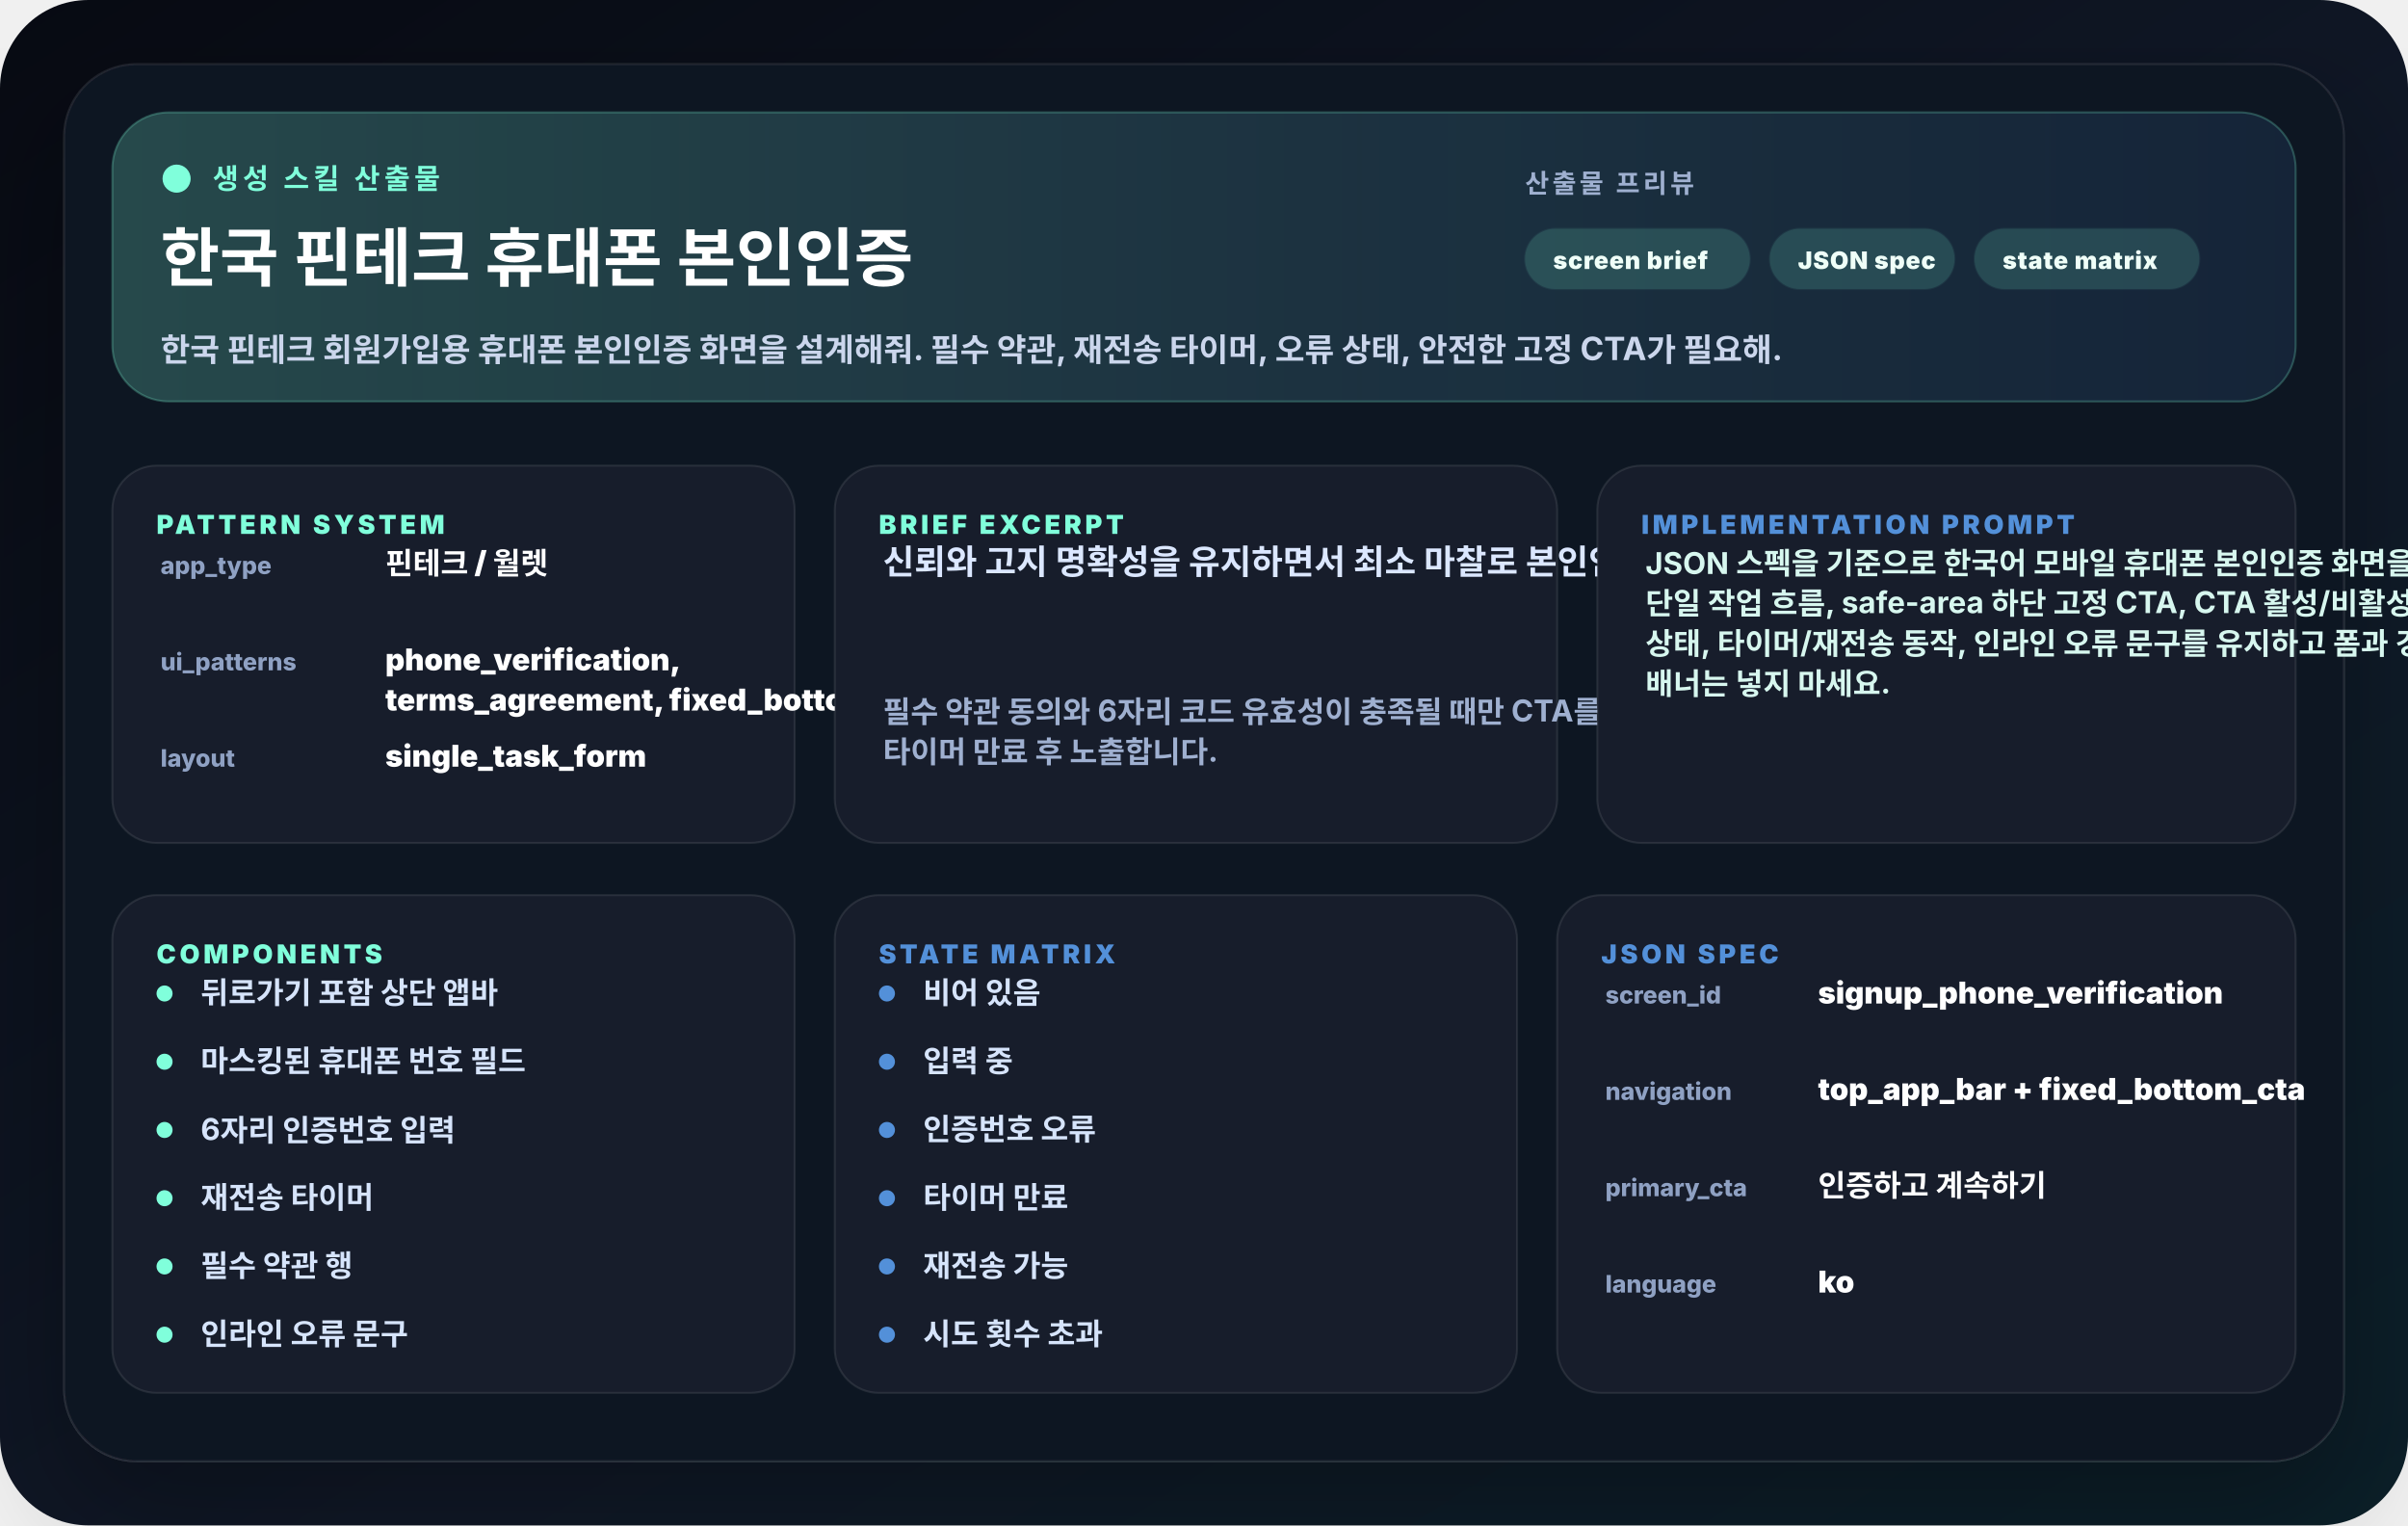
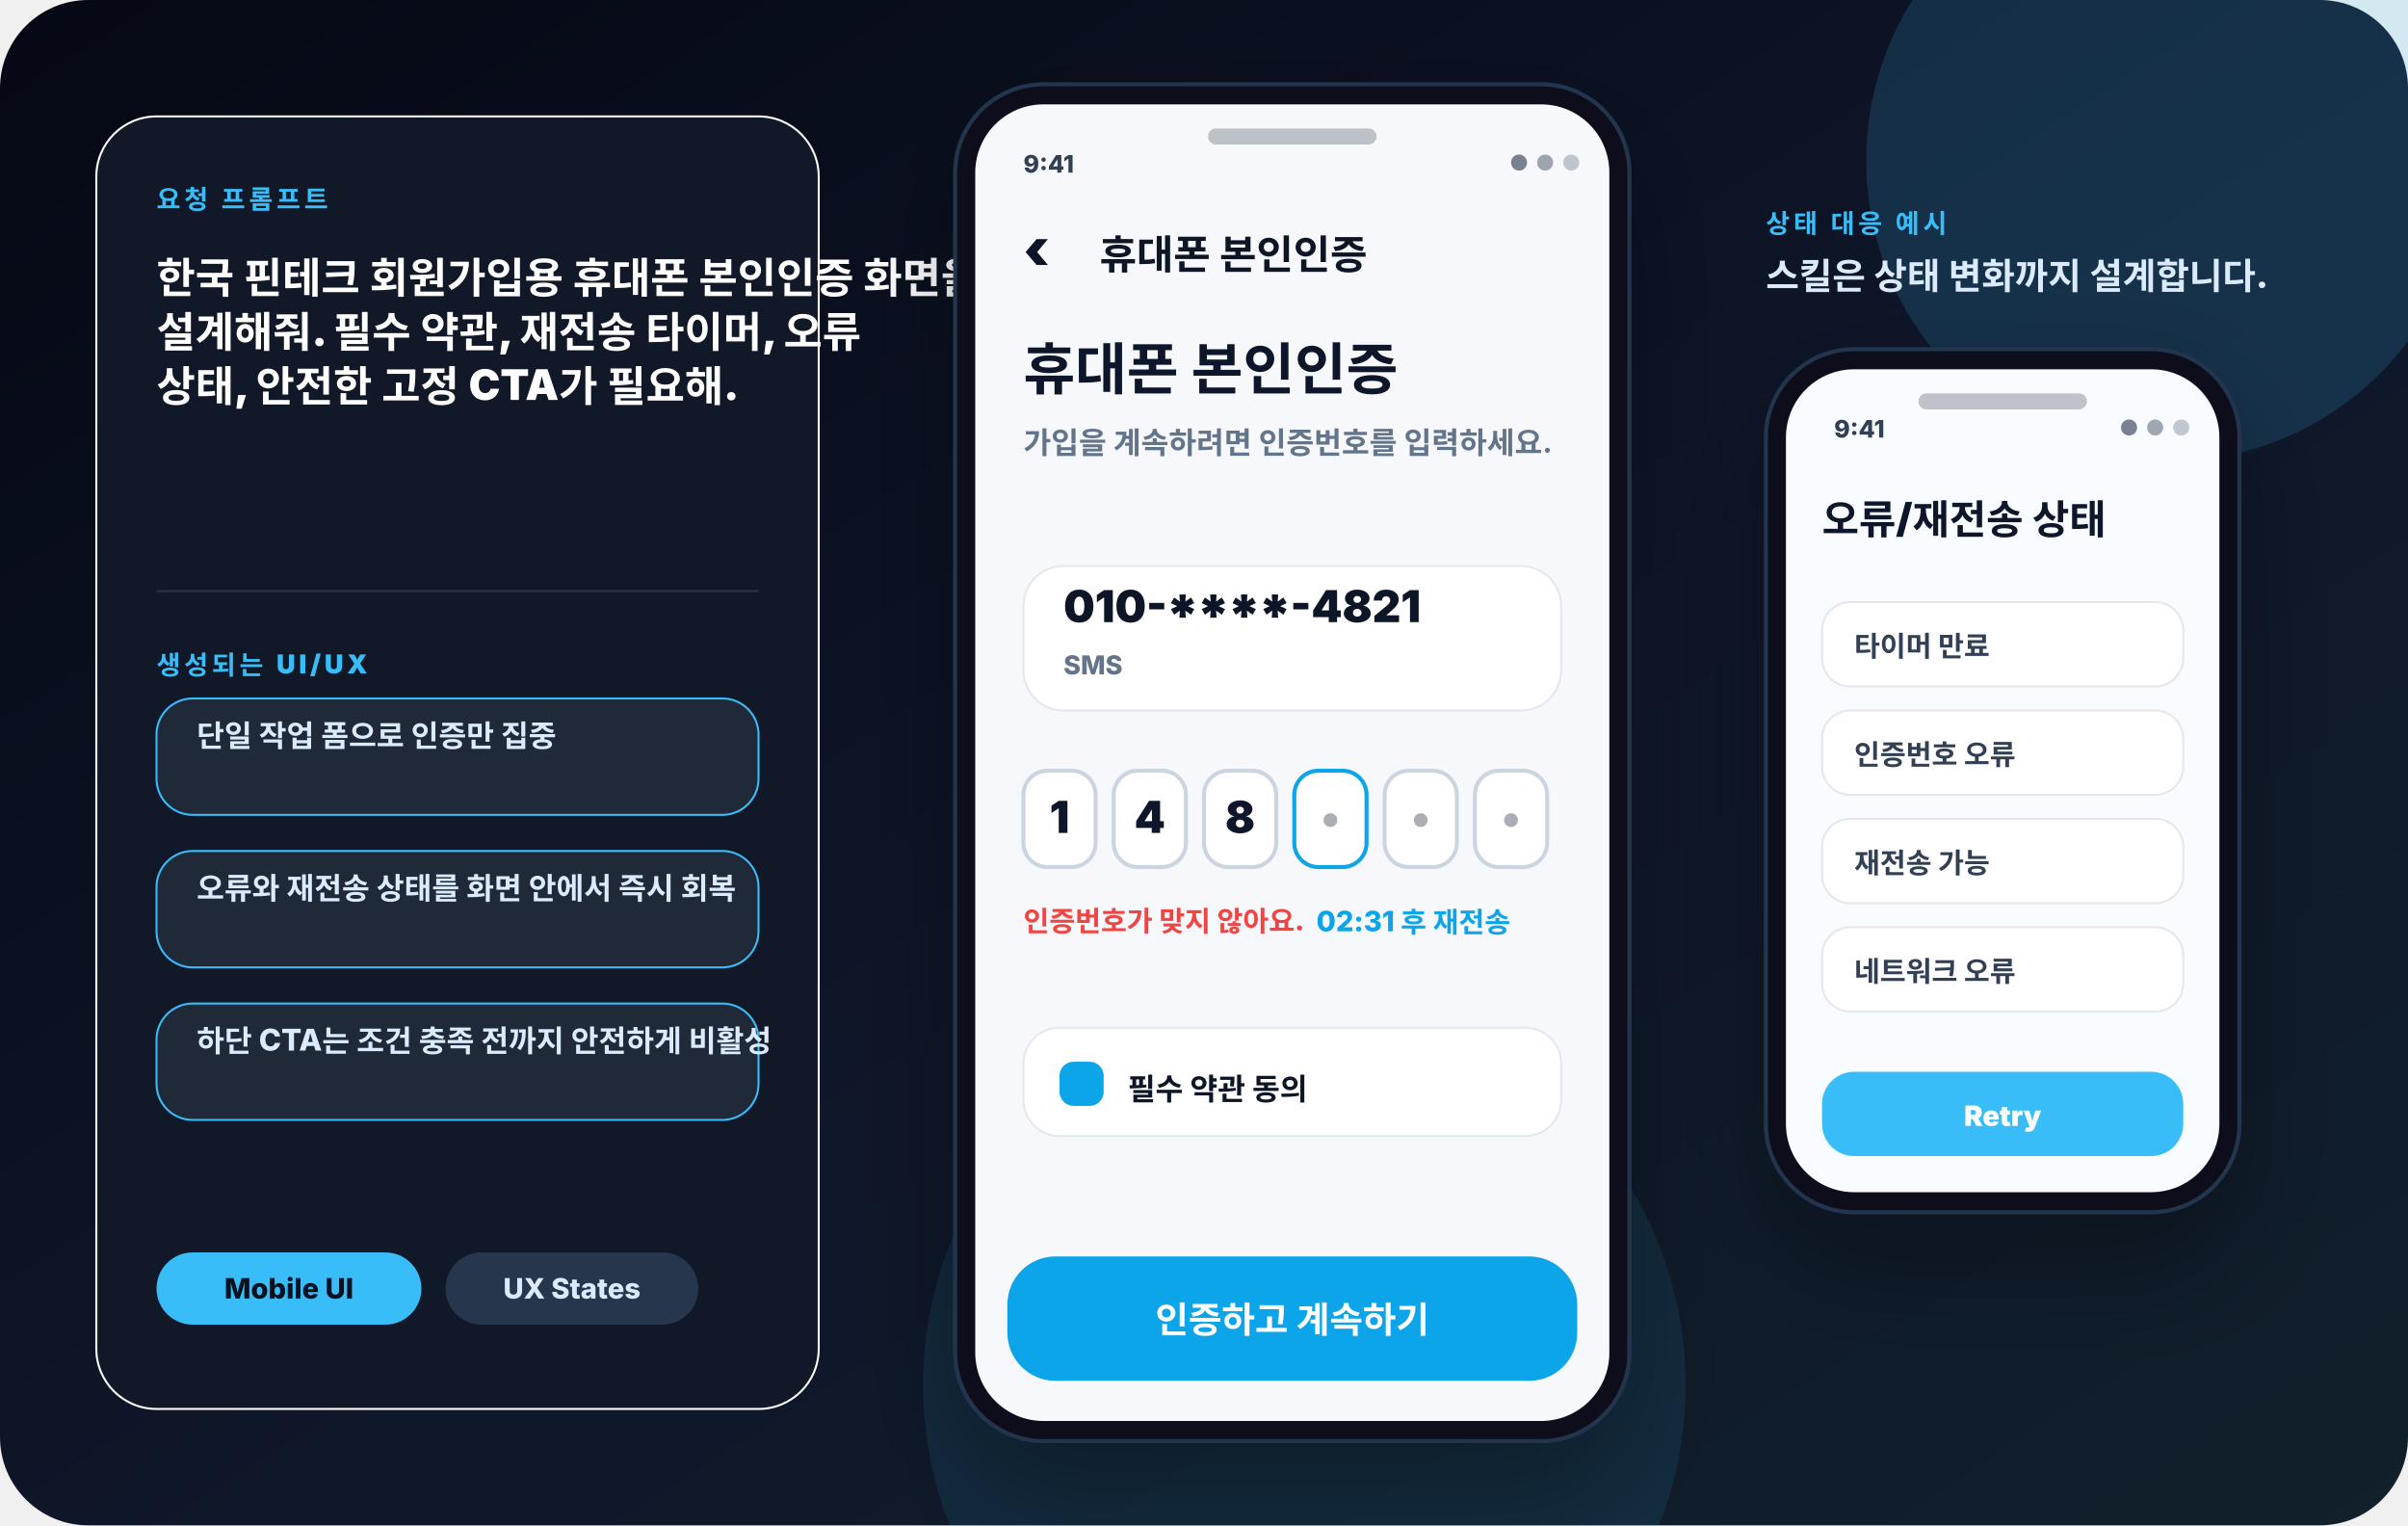
<svg xmlns="http://www.w3.org/2000/svg" width="1200" height="760" viewBox="0 0 1200 760" role="img" aria-labelledby="title desc">
  <defs>
    <linearGradient id="bg" x1="0" y1="0" x2="1" y2="1">
-       <stop offset="0" stop-color="#070a12" />
-       <stop offset=".58" stop-color="#101827" />
-       <stop offset="1" stop-color="#0b1f28" />
-     </linearGradient>
-     <linearGradient id="header" x1="0" y1="0" x2="1" y2="0">
-       <stop offset="0" stop-color="#80ffdb" stop-opacity=".22" />
-       <stop offset="1" stop-color="#5390d9" stop-opacity=".12" />
+       <stop offset="0" stop-color="#050814" />
+       <stop offset=".55" stop-color="#0f172a" />
+       <stop offset="1" stop-color="#11202b" />
    </linearGradient>
    <filter id="shadow" x="-20%" y="-20%" width="140%" height="140%">
-       <feDropShadow dx="0" dy="24" stdDeviation="28" flood-color="#000" flood-opacity=".30" />
+       <feDropShadow dx="0" dy="24" stdDeviation="28" flood-color="#000" flood-opacity=".32" />
    </filter>
-     <style>
-       text{font-family:-apple-system,BlinkMacSystemFont,'Pretendard','Noto Sans KR','Segoe UI',sans-serif}
-       .pulse{animation:pulse 2.8s ease-in-out infinite; transform-origin:center}
-       @keyframes pulse{0%,100%{opacity:.55}50%{opacity:1}}
-       @media (prefers-reduced-motion: reduce){.pulse{animation:none}}
-     </style>
+     <style>text{font-family:-apple-system,BlinkMacSystemFont,'Pretendard','Noto Sans KR','Segoe UI',sans-serif} .card{filter:url(#shadow)}</style>
  </defs>
  <rect width="1200" height="760" rx="44" fill="url(#bg)" />
-   <rect x="32" y="32" width="1136" height="696" rx="36" fill="#101622" stroke="#fff" stroke-opacity=".08" filter="url(#shadow)" />
-   <rect x="56" y="56" width="1088" height="144" rx="28" fill="url(#header)" stroke="#80ffdb" stroke-opacity=".24" />
-   <circle class="pulse" cx="88" cy="89" r="7" fill="#80ffdb" />
-   <text x="106" y="94" fill="#80ffdb" font-size="14" font-weight="900" letter-spacing="2.1">생성 스킬 산출물</text>
-   <text x="80" y="140" fill="#fff" font-size="32" font-weight="900">한국 핀테크 휴대폰 본인인증</text>
-   <text x="80" y="180" fill="#cbd6ec" font-size="16" font-weight="650">한국 핀테크 회원가입용 휴대폰 본인인증 화면을 설계해줘. 필수 약관, 재전송 타이머, 오류 상태, 안전한 고정 CTA가 필요해.</text>
-   <text x="760" y="96" fill="#9fb0d0" font-size="13" font-weight="850" letter-spacing="1.6">산출물 프리뷰</text>
-   <rect x="760" y="114" width="112" height="30" rx="15" fill="#80ffdb" opacity="0.16" stroke="#80ffdb" stroke-opacity="0.38" />
-   <text x="774" y="134" fill="#effff8" font-size="12" font-weight="850" letter-spacing="0.4">screen brief</text>
-   <rect x="882" y="114" width="92" height="30" rx="15" fill="#80ffdb" opacity="0.16" stroke="#80ffdb" stroke-opacity="0.38" />
-   <text x="896" y="134" fill="#effff8" font-size="12" font-weight="850" letter-spacing="0.4">JSON spec</text>
-   <rect x="984" y="114" width="112" height="30" rx="15" fill="#80ffdb" opacity="0.16" stroke="#80ffdb" stroke-opacity="0.38" />
-   <text x="998" y="134" fill="#effff8" font-size="12" font-weight="850" letter-spacing="0.4">state matrix</text>
-   <g class="panel">
-     <rect x="56" y="232" width="340" height="188" rx="22" fill="#171d2b" stroke="#ffffff" stroke-opacity="0.09" />
-     <text x="78" y="266" fill="#80ffdb" font-size="13" font-weight="900" letter-spacing="1.8">PATTERN SYSTEM</text>
-     <text x="80" y="286" fill="#8fa1c3" font-size="12" font-weight="800">app_type</text>
-     <text x="192" y="286" fill="#ffffff" font-size="15" font-weight="850">핀테크 / 월렛</text>
-     <text x="80" y="334" fill="#8fa1c3" font-size="12" font-weight="800">ui_patterns</text>
-     <text x="192" y="334" fill="#ffffff" font-size="15" font-weight="850">phone_verification,</text>
-     <text x="192" y="354" fill="#ffffff" font-size="15" font-weight="850">terms_agreement, fixed_bottom_cta</text>
-     <text x="80" y="382" fill="#8fa1c3" font-size="12" font-weight="800">layout</text>
-     <text x="192" y="382" fill="#ffffff" font-size="15" font-weight="850">single_task_form</text>
+   <circle cx="1080" cy="80" r="150" fill="#38bdf8" opacity=".16" />
+   <circle cx="650" cy="690" r="190" fill="#38bdf8" opacity=".10" />
+   <rect x="48" y="58" width="360" height="644" rx="30" fill="#111827" stroke="#ffffff" stroke-width="1" />
+   <text x="78" y="104" fill="#38bdf8" font-size="13" font-weight="900" letter-spacing="1.8">요청 프롬프트</text>
+   <text x="78" y="146" fill="#ffffff" font-size="21" font-weight="850">한국 핀테크 회원가입용 휴대폰 본인인증 화면을</text>
+   <text x="78" y="173" fill="#ffffff" font-size="21" font-weight="850">설계해줘. 필수 약관, 재전송 타이머, 오류</text>
+   <text x="78" y="200" fill="#ffffff" font-size="21" font-weight="850">상태, 안전한 고정 CTA가 필요해.</text>
+   <rect x="78" y="294" width="300" height="1" rx="0" fill="#ffffff" opacity="0.12" />
+   <text x="78" y="336" fill="#38bdf8" font-size="13" font-weight="900" letter-spacing="1.8">생성되는 UI/UX</text>
+   <rect x="78" y="348" width="300" height="58" rx="18" fill="#1f2937" stroke="#38bdf8" stroke-width="1" />
+   <text x="98" y="372" fill="#dbeafe" font-size="15" font-weight="760">단일 작업 폼으로 인증만 집중</text>
+   <rect x="78" y="424" width="300" height="58" rx="18" fill="#1f2937" stroke="#38bdf8" stroke-width="1" />
+   <text x="98" y="448" fill="#dbeafe" font-size="15" font-weight="760">오류와 재전송 상태를 화면 안에서 즉시 회복</text>
+   <rect x="78" y="500" width="300" height="58" rx="18" fill="#1f2937" stroke="#38bdf8" stroke-width="1" />
+   <text x="98" y="524" fill="#dbeafe" font-size="15" font-weight="760">하단 CTA는 조건 충족 전까지 안전하게 비활성</text>
+   <rect x="78" y="624" width="132" height="36" rx="18.0" fill="#38bdf8" />
+   <text x="144.0" y="647.0" fill="#07111f" font-size="14" font-weight="800" text-anchor="middle">Mobile UI</text>
+   <rect x="222" y="624" width="126" height="36" rx="18.0" fill="#26364d" />
+   <text x="285.0" y="647.0" fill="#dbeafe" font-size="14" font-weight="800" text-anchor="middle">UX States</text>
+   <g class="card">
+     <rect x="476" y="42" width="336" height="676" rx="44" fill="#07111f" stroke="#24364d" stroke-width="2" />
+     <rect x="486" y="52" width="316" height="656" rx="34" fill="#f7f8fb" />
+     <rect x="602.0" y="64" width="84" height="8" rx="4" fill="#0f1d2e" opacity="0.25" />
+     <text x="510" y="86" fill="#334155" font-size="12" font-weight="800">9:41</text>
+     <circle cx="757" cy="81" r="4" fill="#334155" opacity=".65" />
+     <circle cx="770" cy="81" r="4" fill="#334155" opacity=".45" />
+     <circle cx="783" cy="81" r="4" fill="#334155" opacity=".28" />
+     <text x="510" y="134" fill="#111827" font-size="28" font-weight="900">‹</text>
+     <text x="548" y="134" fill="#111827" font-size="20" font-weight="900">휴대폰 본인인증</text>
+     <text x="510" y="194" fill="#0f172a" font-size="28" font-weight="900">휴대폰 본인인증</text>
+     <text x="510" y="226" fill="#64748b" font-size="15" font-weight="650">가입을 계속하려면 인증번호를 입력하세요.</text>
+     <rect x="510" y="282" width="268" height="72" rx="20" fill="#ffffff" stroke="#e2e8f0" stroke-width="1" />
+     <text x="530" y="310" fill="#111827" font-size="22" font-weight="900">010-****-4821</text>
+     <text x="530" y="336" fill="#64748b" font-size="13" font-weight="800">SMS</text>
+     <rect x="510" y="384" width="36" height="48" rx="12" fill="#ffffff" stroke="#cbd5e1" stroke-width="2" />
+     <text x="528" y="415" fill="#0f172a" font-size="22" font-weight="900" text-anchor="middle">1</text>
+     <rect x="555" y="384" width="36" height="48" rx="12" fill="#ffffff" stroke="#cbd5e1" stroke-width="2" />
+     <text x="573" y="415" fill="#0f172a" font-size="22" font-weight="900" text-anchor="middle">4</text>
+     <rect x="600" y="384" width="36" height="48" rx="12" fill="#ffffff" stroke="#cbd5e1" stroke-width="2" />
+     <text x="618" y="415" fill="#0f172a" font-size="22" font-weight="900" text-anchor="middle">8</text>
+     <rect x="645" y="384" width="36" height="48" rx="12" fill="#ffffff" stroke="#0ea5e9" stroke-width="2" />
+     <text x="663" y="415" fill="#0f172a" font-size="22" font-weight="900" text-anchor="middle" opacity="0.35">•</text>
+     <rect x="690" y="384" width="36" height="48" rx="12" fill="#ffffff" stroke="#cbd5e1" stroke-width="2" />
+     <text x="708" y="415" fill="#0f172a" font-size="22" font-weight="900" text-anchor="middle" opacity="0.35">•</text>
+     <rect x="735" y="384" width="36" height="48" rx="12" fill="#ffffff" stroke="#cbd5e1" stroke-width="2" />
+     <text x="753" y="415" fill="#0f172a" font-size="22" font-weight="900" text-anchor="middle" opacity="0.35">•</text>
+     <text x="510" y="464" fill="#ef4444" font-size="14" font-weight="800">인증번호가 맞지 않아요.</text>
+     <text x="656" y="464" fill="#0ea5e9" font-size="14" font-weight="800">02:31 후 재전송</text>
+     <rect x="510" y="512" width="268" height="54" rx="18" fill="#ffffff" stroke="#e2e8f0" stroke-width="1" />
+     <rect x="528" y="529" width="22" height="22" rx="7" fill="#0ea5e9" />
+     <text x="562" y="548" fill="#111827" font-size="15" font-weight="800">필수 약관 동의</text>
+     <rect x="502" y="626" width="284" height="62" rx="24" fill="#0ea5e9" />
+     <text x="644" y="664" fill="#ffffff" font-size="18" font-weight="900" text-anchor="middle">인증하고 계속하기</text>
  </g>
-   <g class="panel">
-     <rect x="416" y="232" width="360" height="188" rx="22" fill="#171d2b" stroke="#ffffff" stroke-opacity="0.09" />
-     <text x="438" y="266" fill="#80ffdb" font-size="13" font-weight="900" letter-spacing="1.8">BRIEF EXCERPT</text>
-     <text x="440" y="286" fill="#dbe7ff" font-size="17" font-weight="700">신뢰와 고지 명확성을 유지하면서 최소 마찰로 본인인증을 완료합니다.</text>
-     <text x="440" y="360" fill="#9fb0d0" font-size="15" font-weight="650">필수 약관 동의와 6자리 코드 유효성이 충족될 때만 CTA를 활성화하고, 재전송은</text>
-     <text x="440" y="380" fill="#9fb0d0" font-size="15" font-weight="650">타이머 만료 후 노출합니다.</text>
+   <g class="card">
+     <rect x="880" y="174" width="236" height="430" rx="44" fill="#07111f" stroke="#24364d" stroke-width="2" />
+     <rect x="890" y="184" width="216" height="410" rx="34" fill="#f8fbff" />
+     <rect x="956.0" y="196" width="84" height="8" rx="4" fill="#0f1d2e" opacity="0.25" />
+     <text x="914" y="218" fill="#334155" font-size="12" font-weight="800">9:41</text>
+     <circle cx="1061" cy="213" r="4" fill="#334155" opacity=".65" />
+     <circle cx="1074" cy="213" r="4" fill="#334155" opacity=".45" />
+     <circle cx="1087" cy="213" r="4" fill="#334155" opacity=".28" />
+     <text x="908" y="266" fill="#0f172a" font-size="20" font-weight="900">오류/재전송 상태</text>
+     <rect x="908" y="300" width="180" height="42" rx="14" fill="#ffffff" stroke="#e5e7eb" stroke-width="1" />
+     <text x="924" y="327" fill="#334155" font-size="14" font-weight="760">타이머 만료</text>
+     <rect x="908" y="354" width="180" height="42" rx="14" fill="#ffffff" stroke="#e5e7eb" stroke-width="1" />
+     <text x="924" y="381" fill="#334155" font-size="14" font-weight="760">인증번호 오류</text>
+     <rect x="908" y="408" width="180" height="42" rx="14" fill="#ffffff" stroke="#e5e7eb" stroke-width="1" />
+     <text x="924" y="435" fill="#334155" font-size="14" font-weight="760">재전송 가능</text>
+     <rect x="908" y="462" width="180" height="42" rx="14" fill="#ffffff" stroke="#e5e7eb" stroke-width="1" />
+     <text x="924" y="489" fill="#334155" font-size="14" font-weight="760">네트워크 오류</text>
+     <rect x="908" y="534" width="180" height="42" rx="16" fill="#38bdf8" />
+     <text x="998" y="561" fill="#ffffff" font-size="14" font-weight="900" text-anchor="middle">Retry</text>
  </g>
-   <g class="panel">
-     <rect x="796" y="232" width="348" height="188" rx="22" fill="#171d2b" stroke="#ffffff" stroke-opacity="0.09" />
-     <text x="818" y="266" fill="#5390d9" font-size="13" font-weight="900" letter-spacing="1.8">IMPLEMENTATION PROMPT</text>
-     <text x="820" y="286" fill="#d7f7ef" font-size="15" font-weight="700">JSON 스펙을 기준으로 한국어 모바일 휴대폰 본인인증 화면을 구현하세요.</text>
-     <text x="820" y="306" fill="#d7f7ef" font-size="15" font-weight="700">단일 작업 흐름, safe-area 하단 고정 CTA, CTA 활성/비활성</text>
-     <text x="820" y="326" fill="#d7f7ef" font-size="15" font-weight="700">상태, 타이머/재전송 동작, 인라인 오류 문구를 유지하고 폼과 경쟁하는 장식</text>
-     <text x="820" y="346" fill="#d7f7ef" font-size="15" font-weight="700">배너는 넣지 마세요.</text>
-   </g>
-   <g class="panel">
-     <rect x="56" y="446" width="340" height="248" rx="22" fill="#171d2b" stroke="#ffffff" stroke-opacity="0.09" />
-     <text x="78" y="480" fill="#80ffdb" font-size="13" font-weight="900" letter-spacing="1.8">COMPONENTS</text>
-     <circle cx="82" cy="495" r="4" fill="#80ffdb" />
-     <text x="100" y="500" fill="#d6e4fb" font-size="15" font-weight="650">뒤로가기 포함 상단 앱바</text>
-     <circle cx="82" cy="529" r="4" fill="#80ffdb" />
-     <text x="100" y="534" fill="#d6e4fb" font-size="15" font-weight="650">마스킹된 휴대폰 번호 필드</text>
-     <circle cx="82" cy="563" r="4" fill="#80ffdb" />
-     <text x="100" y="568" fill="#d6e4fb" font-size="15" font-weight="650">6자리 인증번호 입력</text>
-     <circle cx="82" cy="597" r="4" fill="#80ffdb" />
-     <text x="100" y="602" fill="#d6e4fb" font-size="15" font-weight="650">재전송 타이머</text>
-     <circle cx="82" cy="631" r="4" fill="#80ffdb" />
-     <text x="100" y="636" fill="#d6e4fb" font-size="15" font-weight="650">필수 약관 행</text>
-     <circle cx="82" cy="665" r="4" fill="#80ffdb" />
-     <text x="100" y="670" fill="#d6e4fb" font-size="15" font-weight="650">인라인 오류 문구</text>
-   </g>
-   <g class="panel">
-     <rect x="416" y="446" width="340" height="248" rx="22" fill="#171d2b" stroke="#ffffff" stroke-opacity="0.09" />
-     <text x="438" y="480" fill="#5390d9" font-size="13" font-weight="900" letter-spacing="1.8">STATE MATRIX</text>
-     <circle cx="442" cy="495" r="4" fill="#5390d9" />
-     <text x="460" y="500" fill="#d6e4fb" font-size="15" font-weight="650">비어 있음</text>
-     <circle cx="442" cy="529" r="4" fill="#5390d9" />
-     <text x="460" y="534" fill="#d6e4fb" font-size="15" font-weight="650">입력 중</text>
-     <circle cx="442" cy="563" r="4" fill="#5390d9" />
-     <text x="460" y="568" fill="#d6e4fb" font-size="15" font-weight="650">인증번호 오류</text>
-     <circle cx="442" cy="597" r="4" fill="#5390d9" />
-     <text x="460" y="602" fill="#d6e4fb" font-size="15" font-weight="650">타이머 만료</text>
-     <circle cx="442" cy="631" r="4" fill="#5390d9" />
-     <text x="460" y="636" fill="#d6e4fb" font-size="15" font-weight="650">재전송 가능</text>
-     <circle cx="442" cy="665" r="4" fill="#5390d9" />
-     <text x="460" y="670" fill="#d6e4fb" font-size="15" font-weight="650">시도 횟수 초과</text>
-   </g>
-   <g class="panel">
-     <rect x="776" y="446" width="368" height="248" rx="22" fill="#171d2b" stroke="#ffffff" stroke-opacity="0.09" />
-     <text x="798" y="480" fill="#5390d9" font-size="13" font-weight="900" letter-spacing="1.8">JSON SPEC</text>
-     <text x="800" y="500" fill="#8fa1c3" font-size="12" font-weight="800">screen_id</text>
-     <text x="906" y="500" fill="#ffffff" font-size="15" font-weight="850">signup_phone_verification</text>
-     <text x="800" y="548" fill="#8fa1c3" font-size="12" font-weight="800">navigation</text>
-     <text x="906" y="548" fill="#ffffff" font-size="15" font-weight="850">top_app_bar + fixed_bottom_cta</text>
-     <text x="800" y="596" fill="#8fa1c3" font-size="12" font-weight="800">primary_cta</text>
-     <text x="906" y="596" fill="#ffffff" font-size="15" font-weight="850">인증하고 계속하기</text>
-     <text x="800" y="644" fill="#8fa1c3" font-size="12" font-weight="800">language</text>
-     <text x="906" y="644" fill="#ffffff" font-size="15" font-weight="850">ko</text>
-   </g>
+   <text x="880" y="116" fill="#38bdf8" font-size="13" font-weight="900" letter-spacing="1.8">상태 대응 예시</text>
+   <text x="880" y="144" fill="#dbeafe" font-size="18" font-weight="800">스킬은 상태 변화까지 설계합니다.</text>
</svg>
